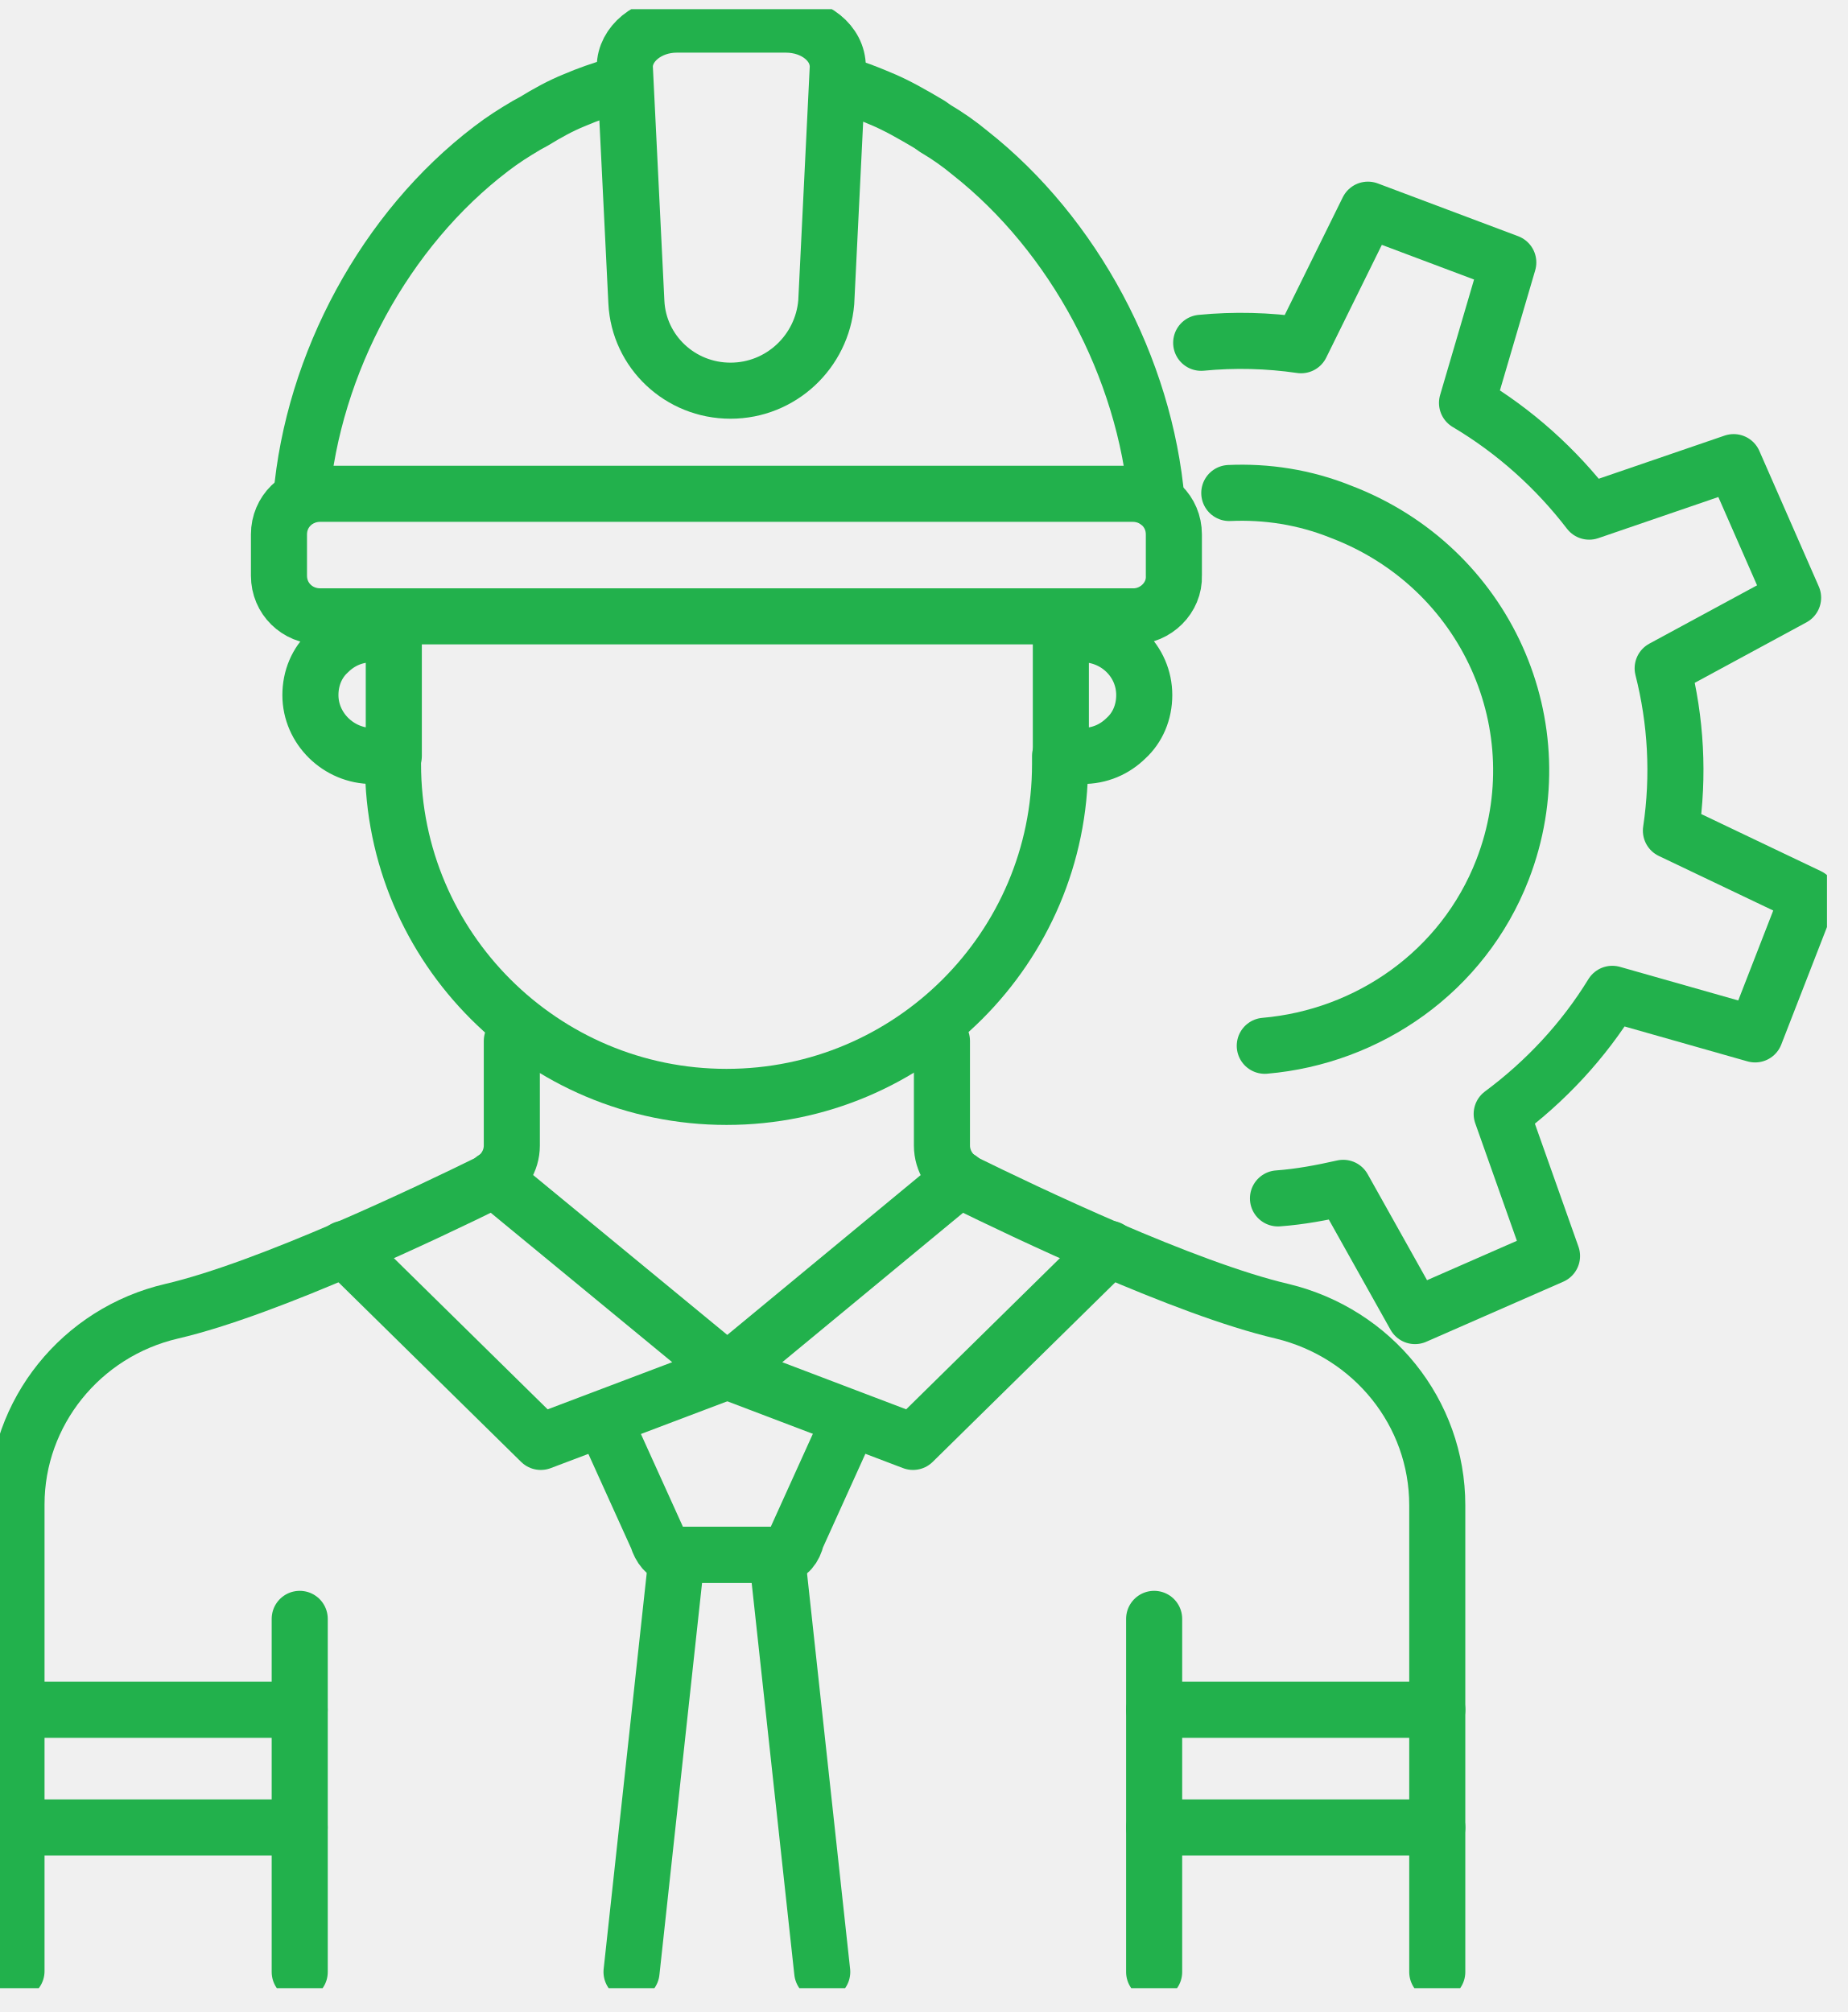
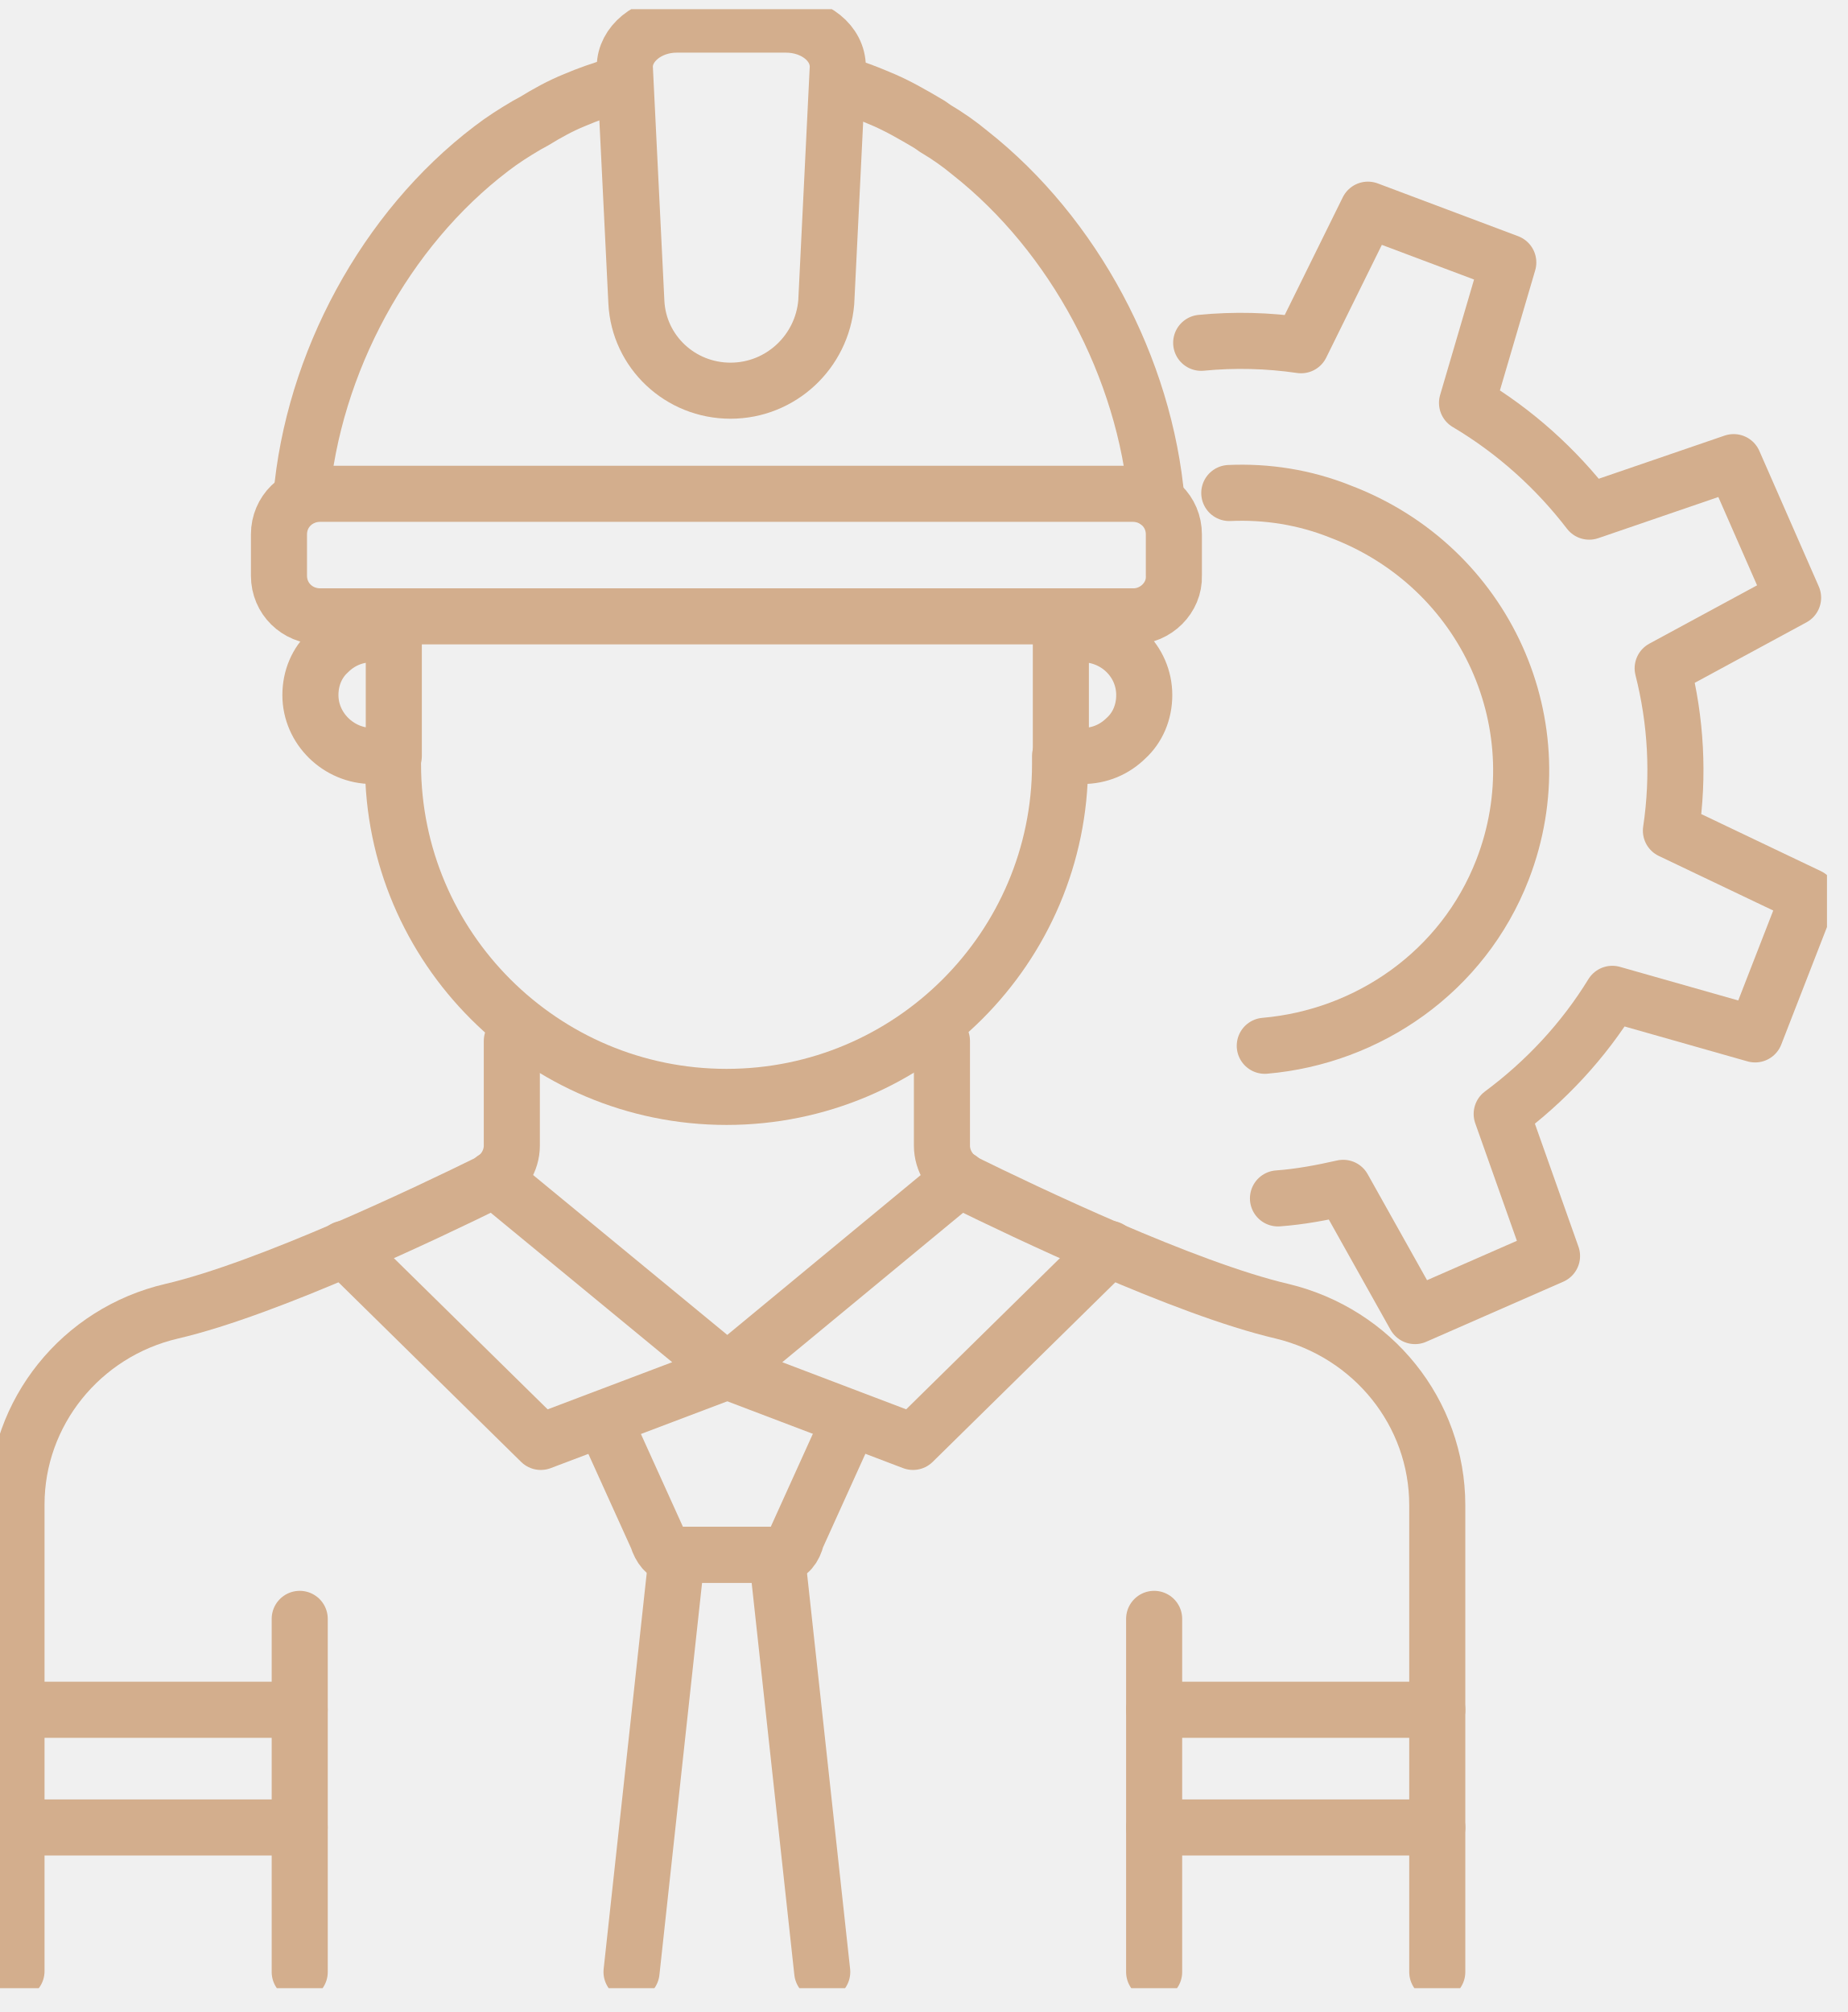
<svg xmlns="http://www.w3.org/2000/svg" width="56" height="61" viewBox="0 0 56 61" fill="none">
  <g clip-path="url(#clip0_2377_1835)">
-     <path d="M11.938 19.229V18.688" stroke="#22B14C" stroke-width="1.7" stroke-miterlimit="10" stroke-linecap="round" stroke-linejoin="round" />
-     <path d="M32.136 22.92V23.166C32.136 28.728 27.606 33.256 22.025 33.256C16.444 33.256 11.914 28.728 11.914 23.166V22.92" stroke="#22B14C" stroke-width="1.7" stroke-miterlimit="10" stroke-linecap="round" stroke-linejoin="round" />
-     <path d="M11.938 19.229V22.92H11.287C10.261 22.92 9.41 22.083 9.41 21.074C9.41 20.558 9.61 20.09 9.961 19.77C10.311 19.425 10.762 19.229 11.287 19.229H11.938Z" stroke="#22B14C" stroke-width="1.7" stroke-miterlimit="10" stroke-linecap="round" stroke-linejoin="round" />
-     <path d="M34.688 21.074C34.688 21.591 34.488 22.059 34.137 22.379C33.787 22.723 33.336 22.92 32.811 22.92H32.16V19.229H32.811C33.837 19.229 34.688 20.041 34.688 21.074Z" stroke="#22B14C" stroke-width="1.7" stroke-miterlimit="10" stroke-linecap="round" stroke-linejoin="round" />
-     <path d="M25.527 2.567C25.903 2.666 26.278 2.813 26.628 2.961C27.179 3.183 27.68 3.478 28.18 3.773L28.355 3.896C28.731 4.118 29.081 4.364 29.407 4.635C32.56 7.12 34.712 11.156 35.063 15.193" stroke="#22B14C" stroke-width="1.7" stroke-miterlimit="10" stroke-linecap="round" stroke-linejoin="round" />
-     <path d="M9.133 15.094C9.483 11.008 11.686 6.948 14.889 4.511C15.239 4.241 15.59 4.019 15.965 3.798L16.19 3.675C16.591 3.429 16.991 3.207 17.417 3.035C17.817 2.863 18.243 2.715 18.668 2.592" stroke="#22B14C" stroke-width="1.7" stroke-miterlimit="10" stroke-linecap="round" stroke-linejoin="round" />
-     <path d="M22.145 11.845C20.618 11.845 19.367 10.664 19.292 9.163L18.941 2.026C18.941 1.337 19.642 0.746 20.518 0.746H23.822C24.698 0.746 25.398 1.312 25.398 2.026L25.048 9.163C24.923 10.664 23.672 11.845 22.145 11.845Z" stroke="#22B14C" stroke-width="1.7" stroke-miterlimit="10" stroke-linecap="round" stroke-linejoin="round" />
-     <path d="M34.36 18.687H9.708C9.008 18.687 8.457 18.145 8.457 17.456V16.201C8.457 15.512 9.008 14.971 9.708 14.971H34.335C35.036 14.971 35.586 15.512 35.586 16.201V17.456C35.611 18.121 35.036 18.687 34.36 18.687Z" stroke="#22B14C" stroke-width="1.7" stroke-miterlimit="10" stroke-linecap="round" stroke-linejoin="round" />
-     <path d="M28.555 31.559V34.733C28.555 35.201 28.83 35.619 29.23 35.841C31.032 36.727 35.913 39.065 38.866 39.754C41.619 40.418 43.571 42.83 43.571 45.636V59.787" stroke="#22B14C" stroke-width="1.7" stroke-miterlimit="10" stroke-linecap="round" stroke-linejoin="round" />
-     <path d="M15.516 31.559V34.733C15.516 35.201 15.241 35.619 14.84 35.841C13.039 36.727 8.158 39.065 5.205 39.754C2.452 40.394 0.5 42.83 0.5 45.611V59.762" stroke="#22B14C" stroke-width="1.7" stroke-miterlimit="10" stroke-linecap="round" stroke-linejoin="round" />
-     <path d="M29.105 35.742L22.047 41.575L27.678 43.716L33.634 37.859" stroke="#22B14C" stroke-width="1.7" stroke-miterlimit="10" stroke-linecap="round" stroke-linejoin="round" />
-     <path d="M14.967 35.742L22.05 41.575L16.394 43.716L10.438 37.859" stroke="#22B14C" stroke-width="1.7" stroke-miterlimit="10" stroke-linecap="round" stroke-linejoin="round" />
-     <path d="M25.776 43.027L24.149 46.62C24.074 46.94 23.899 47.137 23.699 47.137H23.549H20.52H20.37C20.195 47.137 20.02 46.94 19.92 46.62L18.293 43.027" stroke="#22B14C" stroke-width="1.7" stroke-miterlimit="10" stroke-linecap="round" stroke-linejoin="round" />
-     <path d="M19.145 59.786L20.521 47.137H23.549L24.926 59.786" stroke="#22B14C" stroke-width="1.7" stroke-miterlimit="10" stroke-linecap="round" stroke-linejoin="round" />
-     <path d="M9.086 49.081V59.787" stroke="#22B14C" stroke-width="1.7" stroke-miterlimit="10" stroke-linecap="round" stroke-linejoin="round" />
-     <path d="M34.988 49.081V59.787" stroke="#22B14C" stroke-width="1.7" stroke-miterlimit="10" stroke-linecap="round" stroke-linejoin="round" />
-     <path d="M43.572 55.405H34.988" stroke="#22B14C" stroke-width="1.7" stroke-miterlimit="10" stroke-linecap="round" stroke-linejoin="round" />
-     <path d="M34.988 51.837H43.572" stroke="#22B14C" stroke-width="1.7" stroke-miterlimit="10" stroke-linecap="round" stroke-linejoin="round" />
-     <path d="M0.5 51.837H9.084" stroke="#22B14C" stroke-width="1.7" stroke-miterlimit="10" stroke-linecap="round" stroke-linejoin="round" />
-     <path d="M9.084 55.405H0.5" stroke="#22B14C" stroke-width="1.7" stroke-miterlimit="10" stroke-linecap="round" stroke-linejoin="round" />
-     <path d="M38.742 36.333C39.417 36.284 40.068 36.16 40.719 36.013L42.896 39.901L47.05 38.08L45.524 33.773C46.85 32.789 48.002 31.558 48.877 30.131L53.207 31.361L54.834 27.178L50.654 25.184C50.905 23.511 50.805 21.837 50.404 20.262L54.358 18.121L52.556 14.011L48.177 15.512C47.176 14.208 45.924 13.076 44.473 12.215L45.724 7.957L41.469 6.357L39.442 10.467C38.441 10.32 37.415 10.295 36.414 10.393" stroke="#22B14C" stroke-width="1.7" stroke-miterlimit="10" stroke-linecap="round" stroke-linejoin="round" />
-     <path d="M37.266 14.947C38.392 14.897 39.543 15.07 40.644 15.513C45.049 17.186 47.226 22.034 45.55 26.366C44.348 29.467 41.47 31.436 38.342 31.706" stroke="#22B14C" stroke-width="1.7" stroke-miterlimit="10" stroke-linecap="round" stroke-linejoin="round" />
+     <path d="M11.938 19.229V18.688" stroke="#d3ae8d" stroke-width="1.7" stroke-miterlimit="10" stroke-linecap="round" stroke-linejoin="round" />
+     <path d="M32.136 22.92V23.166C32.136 28.728 27.606 33.256 22.025 33.256C16.444 33.256 11.914 28.728 11.914 23.166V22.92" stroke="#d3ae8d" stroke-width="1.7" stroke-miterlimit="10" stroke-linecap="round" stroke-linejoin="round" />
+     <path d="M11.938 19.229V22.92H11.287C10.261 22.92 9.41 22.083 9.41 21.074C9.41 20.558 9.61 20.09 9.961 19.77C10.311 19.425 10.762 19.229 11.287 19.229H11.938Z" stroke="#d3ae8d" stroke-width="1.7" stroke-miterlimit="10" stroke-linecap="round" stroke-linejoin="round" />
+     <path d="M34.688 21.074C34.688 21.591 34.488 22.059 34.137 22.379C33.787 22.723 33.336 22.92 32.811 22.92H32.16V19.229H32.811C33.837 19.229 34.688 20.041 34.688 21.074Z" stroke="#d3ae8d" stroke-width="1.7" stroke-miterlimit="10" stroke-linecap="round" stroke-linejoin="round" />
+     <path d="M25.527 2.567C25.903 2.666 26.278 2.813 26.628 2.961C27.179 3.183 27.68 3.478 28.18 3.773L28.355 3.896C28.731 4.118 29.081 4.364 29.407 4.635C32.56 7.12 34.712 11.156 35.063 15.193" stroke="#d3ae8d" stroke-width="1.7" stroke-miterlimit="10" stroke-linecap="round" stroke-linejoin="round" />
+     <path d="M9.133 15.094C9.483 11.008 11.686 6.948 14.889 4.511C15.239 4.241 15.59 4.019 15.965 3.798L16.19 3.675C16.591 3.429 16.991 3.207 17.417 3.035C17.817 2.863 18.243 2.715 18.668 2.592" stroke="#d3ae8d" stroke-width="1.7" stroke-miterlimit="10" stroke-linecap="round" stroke-linejoin="round" />
+     <path d="M22.145 11.845C20.618 11.845 19.367 10.664 19.292 9.163L18.941 2.026C18.941 1.337 19.642 0.746 20.518 0.746H23.822C24.698 0.746 25.398 1.312 25.398 2.026L25.048 9.163C24.923 10.664 23.672 11.845 22.145 11.845Z" stroke="#d3ae8d" stroke-width="1.7" stroke-miterlimit="10" stroke-linecap="round" stroke-linejoin="round" />
+     <path d="M34.36 18.687H9.708C9.008 18.687 8.457 18.145 8.457 17.456V16.201C8.457 15.512 9.008 14.971 9.708 14.971H34.335C35.036 14.971 35.586 15.512 35.586 16.201V17.456C35.611 18.121 35.036 18.687 34.36 18.687Z" stroke="#d3ae8d" stroke-width="1.7" stroke-miterlimit="10" stroke-linecap="round" stroke-linejoin="round" />
+     <path d="M28.555 31.559V34.733C28.555 35.201 28.83 35.619 29.23 35.841C31.032 36.727 35.913 39.065 38.866 39.754C41.619 40.418 43.571 42.83 43.571 45.636V59.787" stroke="#d3ae8d" stroke-width="1.7" stroke-miterlimit="10" stroke-linecap="round" stroke-linejoin="round" />
+     <path d="M15.516 31.559V34.733C15.516 35.201 15.241 35.619 14.84 35.841C13.039 36.727 8.158 39.065 5.205 39.754C2.452 40.394 0.5 42.83 0.5 45.611V59.762" stroke="#d3ae8d" stroke-width="1.7" stroke-miterlimit="10" stroke-linecap="round" stroke-linejoin="round" />
+     <path d="M29.105 35.742L22.047 41.575L27.678 43.716L33.634 37.859" stroke="#d3ae8d" stroke-width="1.7" stroke-miterlimit="10" stroke-linecap="round" stroke-linejoin="round" />
+     <path d="M14.967 35.742L22.05 41.575L16.394 43.716L10.438 37.859" stroke="#d3ae8d" stroke-width="1.7" stroke-miterlimit="10" stroke-linecap="round" stroke-linejoin="round" />
+     <path d="M25.776 43.027L24.149 46.62C24.074 46.94 23.899 47.137 23.699 47.137H23.549H20.52H20.37C20.195 47.137 20.02 46.94 19.92 46.62L18.293 43.027" stroke="#d3ae8d" stroke-width="1.7" stroke-miterlimit="10" stroke-linecap="round" stroke-linejoin="round" />
+     <path d="M19.145 59.786L20.521 47.137H23.549L24.926 59.786" stroke="#d3ae8d" stroke-width="1.7" stroke-miterlimit="10" stroke-linecap="round" stroke-linejoin="round" />
+     <path d="M9.086 49.081V59.787" stroke="#d3ae8d" stroke-width="1.7" stroke-miterlimit="10" stroke-linecap="round" stroke-linejoin="round" />
+     <path d="M34.988 49.081V59.787" stroke="#d3ae8d" stroke-width="1.7" stroke-miterlimit="10" stroke-linecap="round" stroke-linejoin="round" />
+     <path d="M43.572 55.405H34.988" stroke="#d3ae8d" stroke-width="1.7" stroke-miterlimit="10" stroke-linecap="round" stroke-linejoin="round" />
+     <path d="M34.988 51.837H43.572" stroke="#d3ae8d" stroke-width="1.7" stroke-miterlimit="10" stroke-linecap="round" stroke-linejoin="round" />
+     <path d="M0.5 51.837H9.084" stroke="#d3ae8d" stroke-width="1.7" stroke-miterlimit="10" stroke-linecap="round" stroke-linejoin="round" />
+     <path d="M9.084 55.405H0.5" stroke="#d3ae8d" stroke-width="1.7" stroke-miterlimit="10" stroke-linecap="round" stroke-linejoin="round" />
+     <path d="M38.742 36.333C39.417 36.284 40.068 36.16 40.719 36.013L42.896 39.901L47.05 38.08L45.524 33.773C46.85 32.789 48.002 31.558 48.877 30.131L53.207 31.361L54.834 27.178L50.654 25.184C50.905 23.511 50.805 21.837 50.404 20.262L54.358 18.121L52.556 14.011L48.177 15.512C47.176 14.208 45.924 13.076 44.473 12.215L45.724 7.957L41.469 6.357L39.442 10.467C38.441 10.32 37.415 10.295 36.414 10.393" stroke="#d3ae8d" stroke-width="1.7" stroke-miterlimit="10" stroke-linecap="round" stroke-linejoin="round" />
+     <path d="M37.266 14.947C38.392 14.897 39.543 15.07 40.644 15.513C45.049 17.186 47.226 22.034 45.55 26.366C44.348 29.467 41.47 31.436 38.342 31.706" stroke="#d3ae8d" stroke-width="1.7" stroke-miterlimit="10" stroke-linecap="round" stroke-linejoin="round" />
  </g>
  <defs>
    <clipPath id="clip0_2377_1835">
      <rect width="55.385" height="60" fill="white" transform="translate(0 0.27832)" />
    </clipPath>
  </defs>
</svg>
